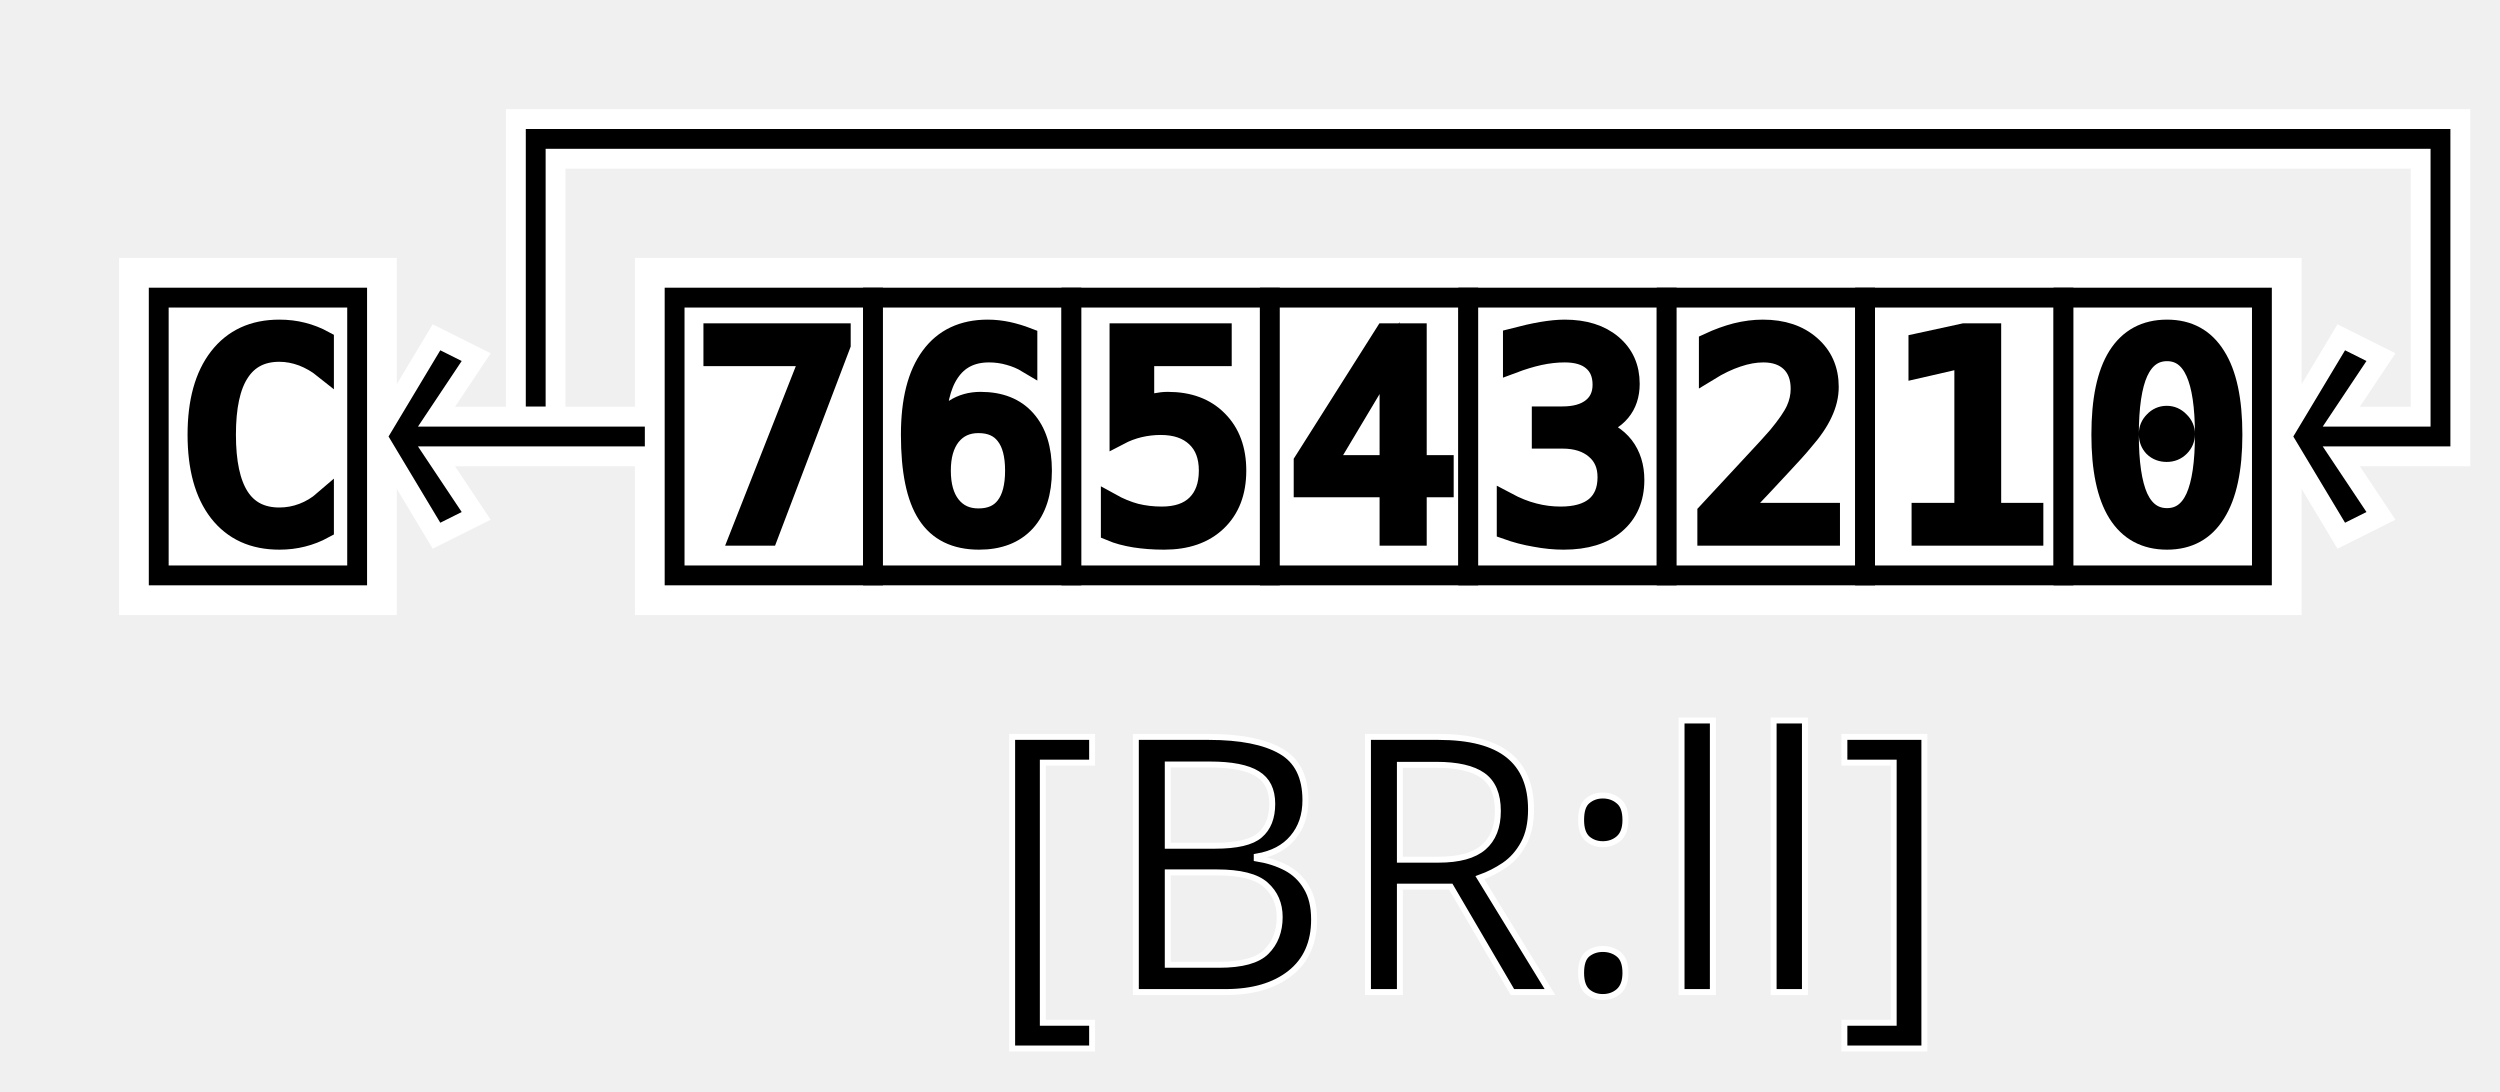
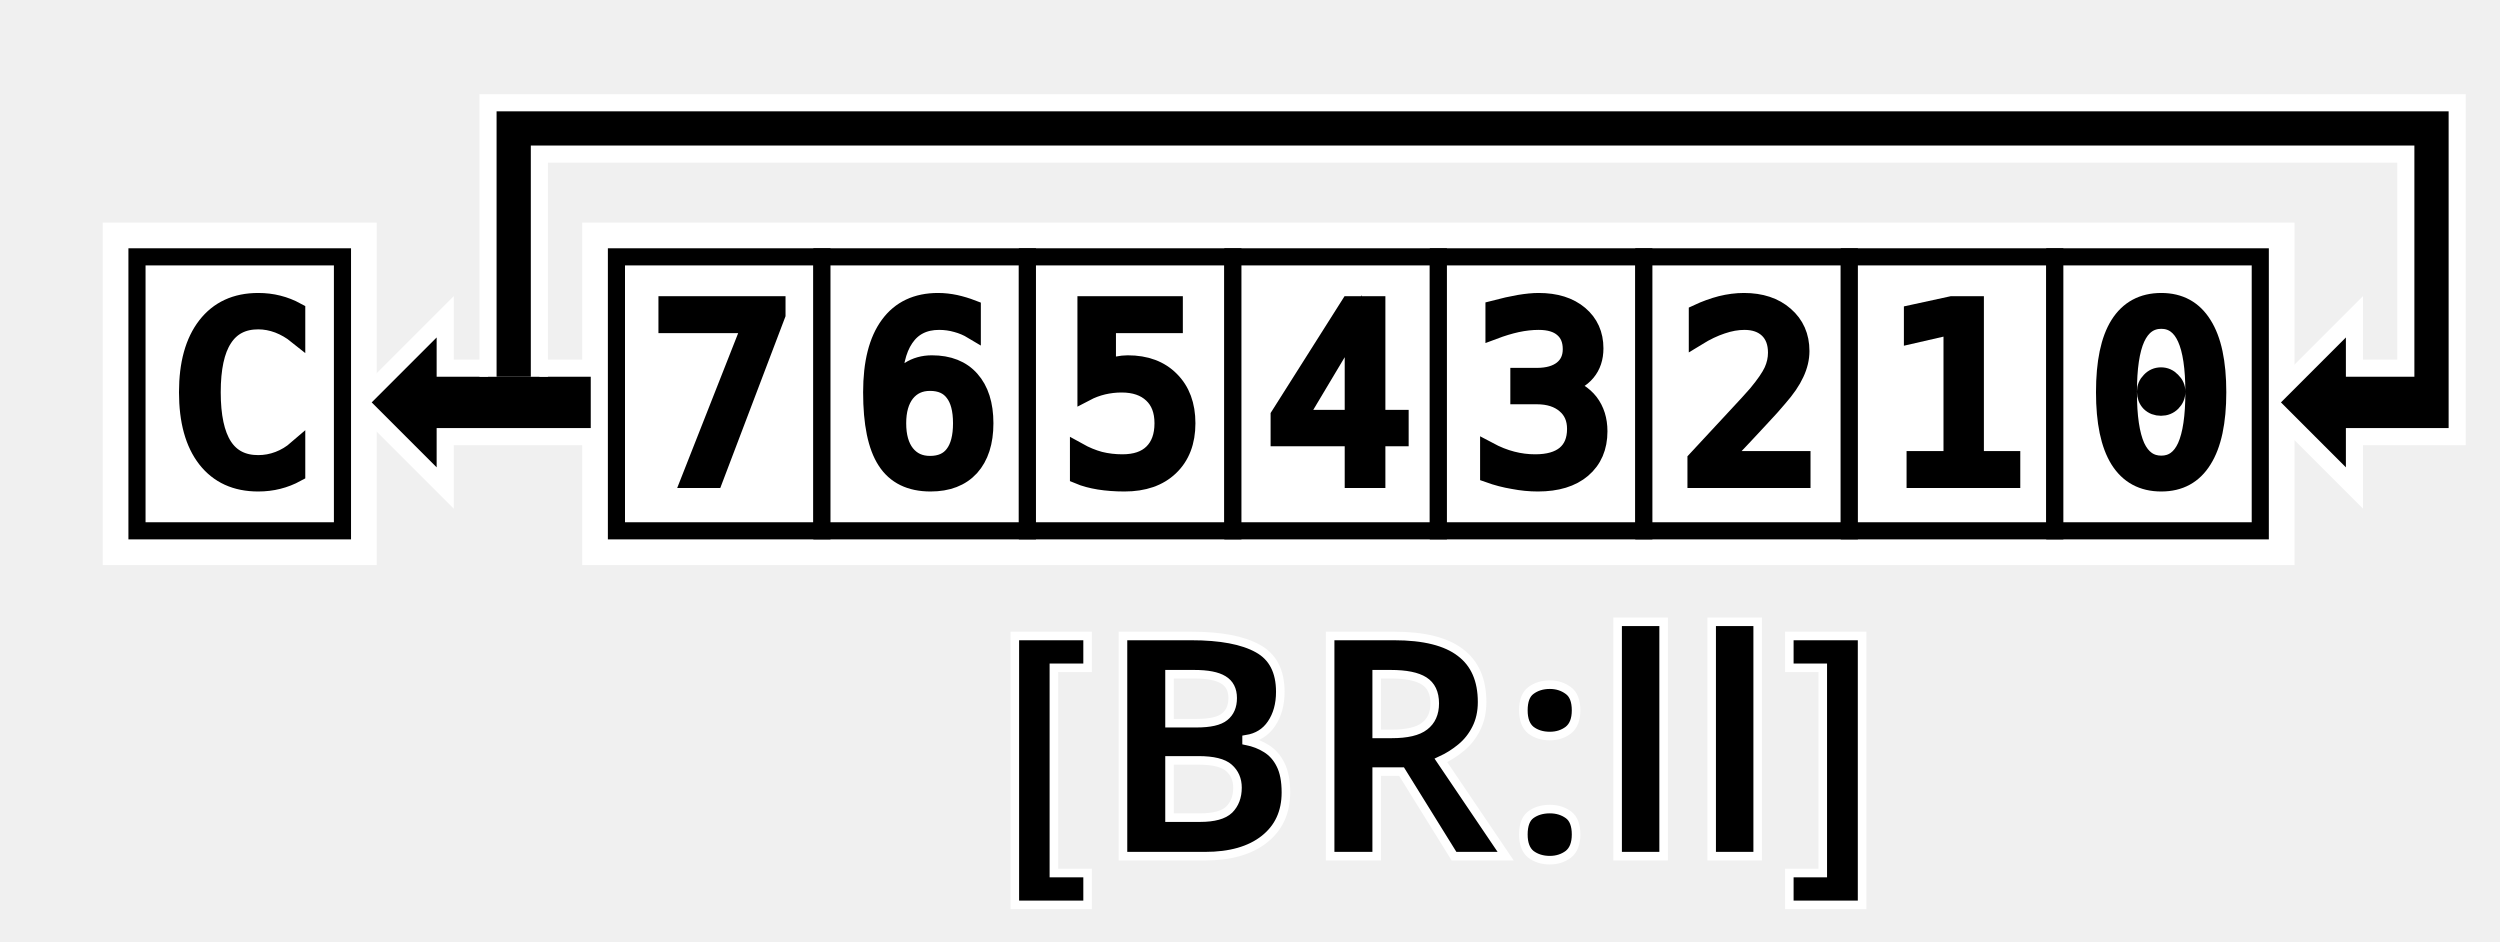
- <svg xmlns="http://www.w3.org/2000/svg" width="126" height="55">
-   <svg width="126" height="44">
+ <svg xmlns="http://www.w3.org/2000/svg" width="146" height="55">
+   <svg width="146" height="44">
    <g fill="white" stroke-width="0">
-       <rect x="6" y="13" width="14" height="18" />
-       <rect x="32" y="13" width="84" height="18" />
+       <rect x="6" y="13" width="16" height="20" />
+       <rect x="34" y="13" width="100" height="20" />
    </g>
    <g stroke="white" fill="black" stroke-width="1">
-       <path d="M 28 21l 0 -13l 94 0l 0 13l -4 0l 2 -3l -2 -1l -3 5l 3 5l 2 -1l -2 -3l 6 0l 0 -17l -98 0l 0 15l 2 0" />
-       <path d="M 33 21l -11 0l 2 -3l -2 -1l -3 5l 3 5l 2 -1l -2 -3l 11 0l 0 -2.5" />
+       <path d="M 35 21.5l -9 0l 0 -3l -5 5l 5 5l 0 -3l 9 0l 0 -4.5" />
+       <path d="M 31.5 22l 0 -13l 109 0l 0 12.5l -3 0l 0 -3l -5 5l 5 5l 0 -3l 6 0l 0 -19.5l -115 0l 0 16" />
    </g>
    <g stroke="black" fill="white" stroke-width="1">
-       <rect x="8" y="15" width="10" height="14" />
-       <rect x="34" y="15" width="10" height="14" />
-       <rect x="44" y="15" width="10" height="14" />
-       <rect x="54" y="15" width="10" height="14" />
-       <rect x="64" y="15" width="10" height="14" />
-       <rect x="74" y="15" width="10" height="14" />
-       <rect x="84" y="15" width="10" height="14" />
-       <rect x="94" y="15" width="10" height="14" />
-       <rect x="104" y="15" width="10" height="14" />
+       <rect x="8" y="15" width="12" height="16" />
+       <rect x="36" y="15" width="12" height="16" />
+       <rect x="48" y="15" width="12" height="16" />
+       <rect x="60" y="15" width="12" height="16" />
+       <rect x="72" y="15" width="12" height="16" />
+       <rect x="84" y="15" width="12" height="16" />
+       <rect x="96" y="15" width="12" height="16" />
+       <rect x="108" y="15" width="12" height="16" />
+       <rect x="120" y="15" width="12" height="16" />
    </g>
    <g stroke="black" fill="black" font-size="14" font-family="Consolas" alignment-baseline="text-top">
-       <text x="9" y="27">C</text>
-       <text x="35" y="27">7</text>
-       <text x="45" y="27">6</text>
-       <text x="55" y="27">5</text>
-       <text x="65" y="27">4</text>
-       <text x="75" y="27">3</text>
-       <text x="85" y="27">2</text>
-       <text x="95" y="27">1</text>
-       <text x="105" y="27">0</text>
+       <text x="10" y="28">C</text>
+       <text x="38" y="28">7</text>
+       <text x="50" y="28">6</text>
+       <text x="62" y="28">5</text>
+       <text x="74" y="28">4</text>
+       <text x="86" y="28">3</text>
+       <text x="98" y="28">2</text>
+       <text x="110" y="28">1</text>
+       <text x="122" y="28">0</text>
    </g>
  </svg>
-   <text x="74" y="50" stroke="white" fill="black" stroke-width="0.3" font-size="18" font-family="sans-serif" text-anchor="middle" alignment-baseline="text-top">[BR:ll]</text>
+   <text x="84" y="50" stroke="white" fill="black" stroke-width="0.5" font-size="18" font-family="sans-serif" font-weight="bold" text-anchor="middle" alignment-baseline="text-top">[BR:ll]</text>
</svg>
